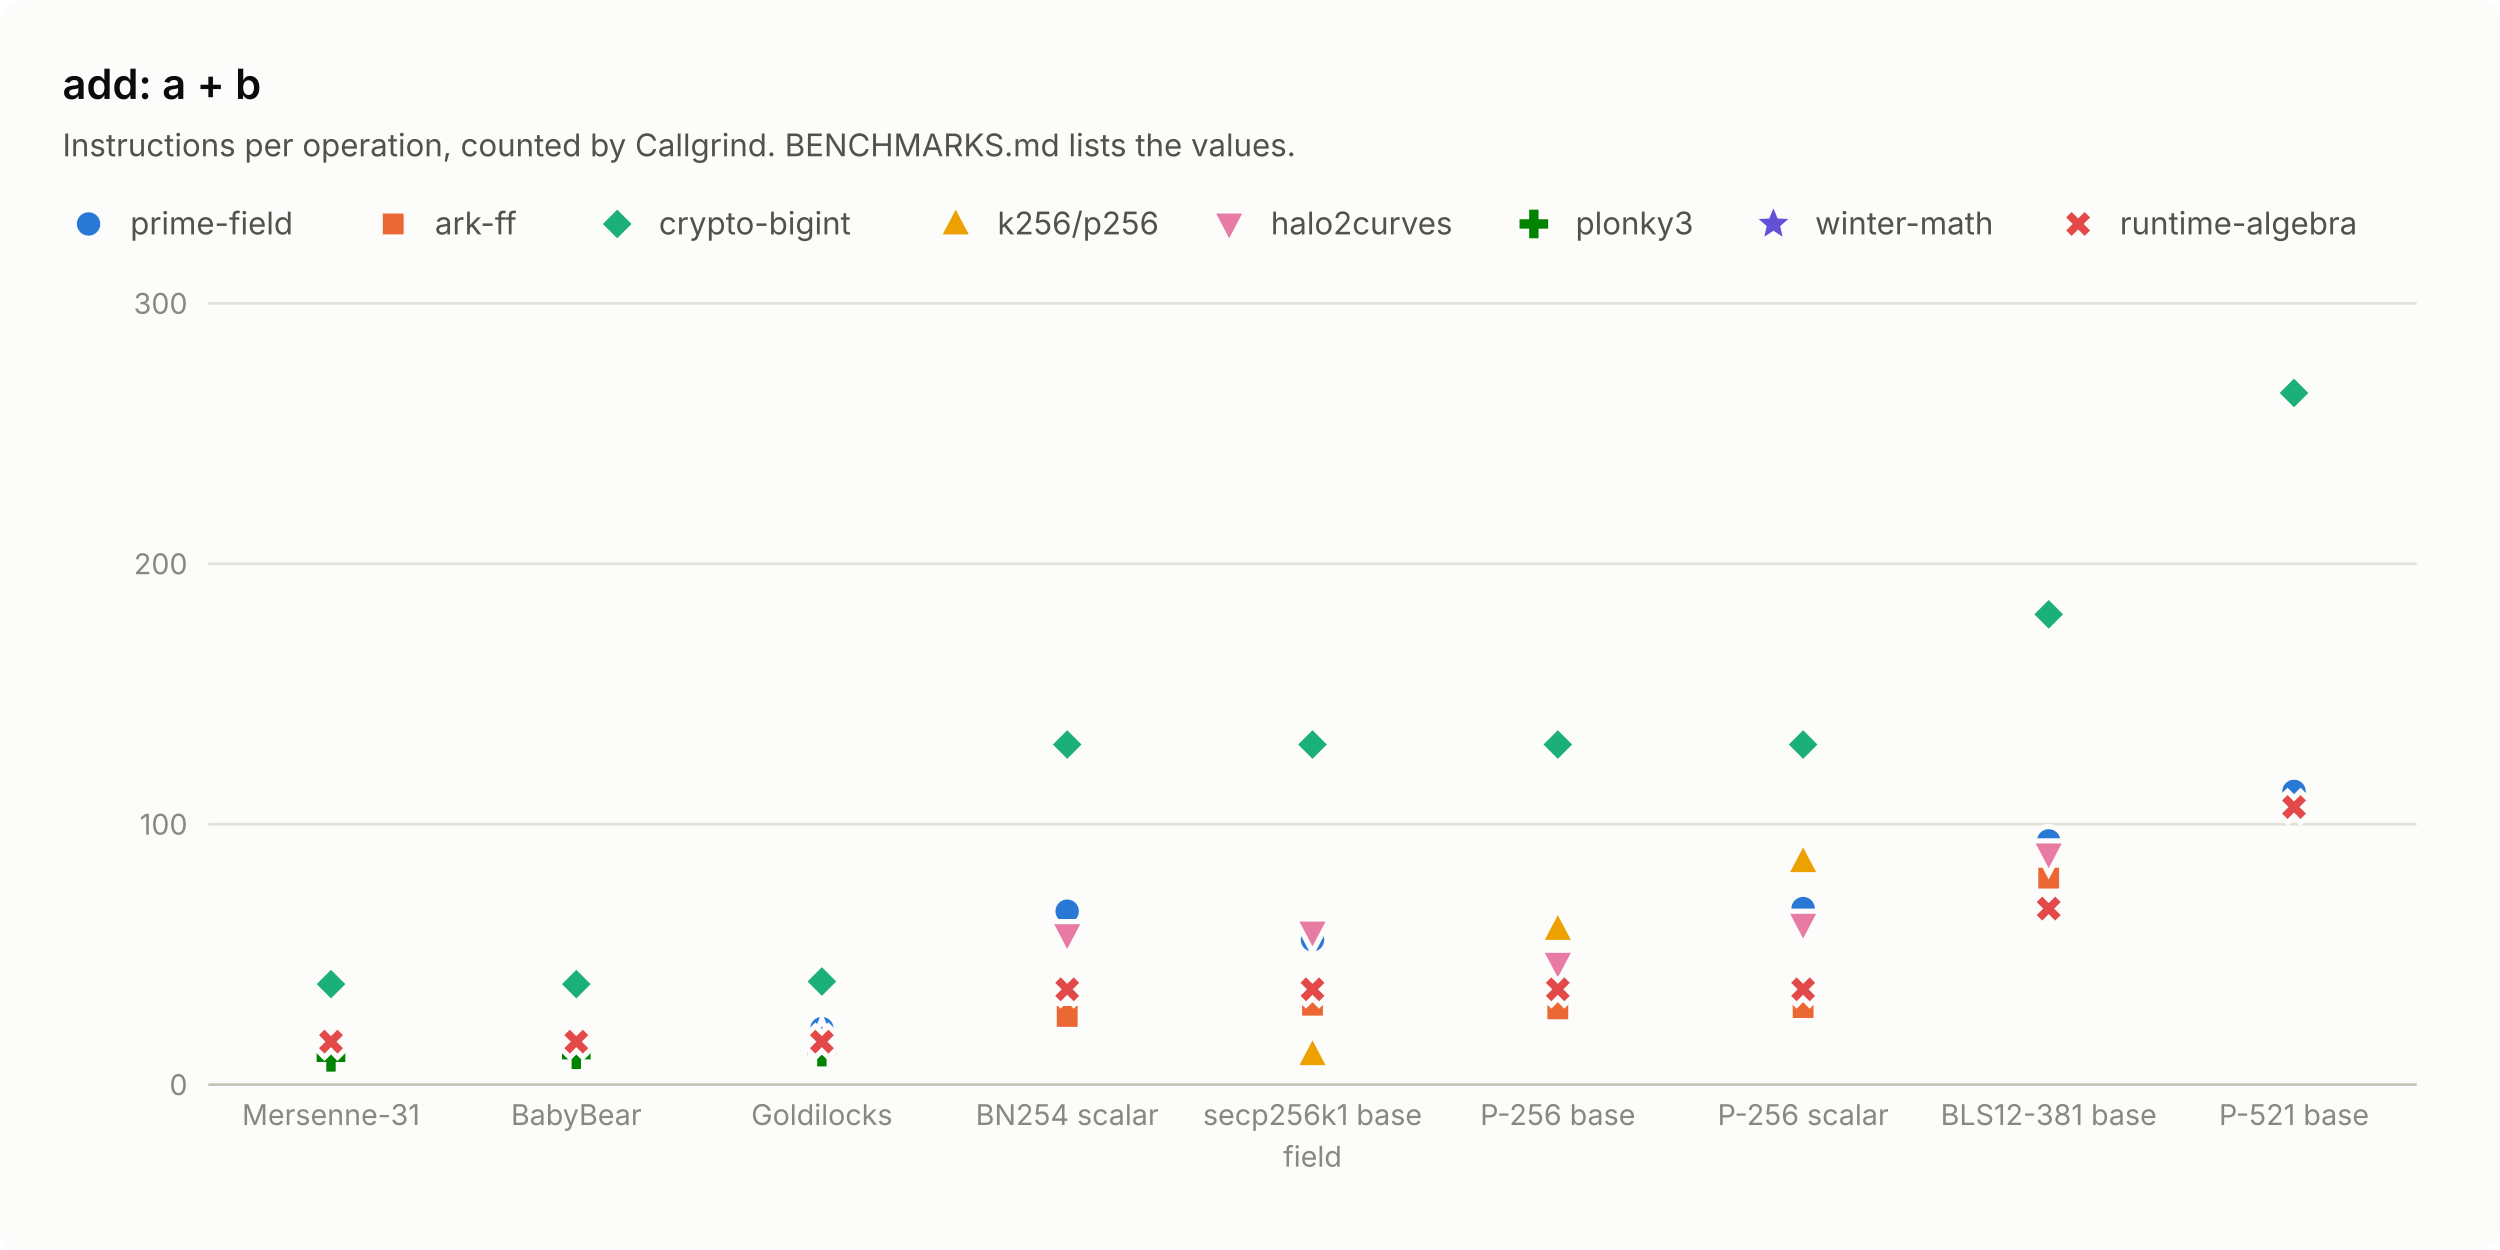
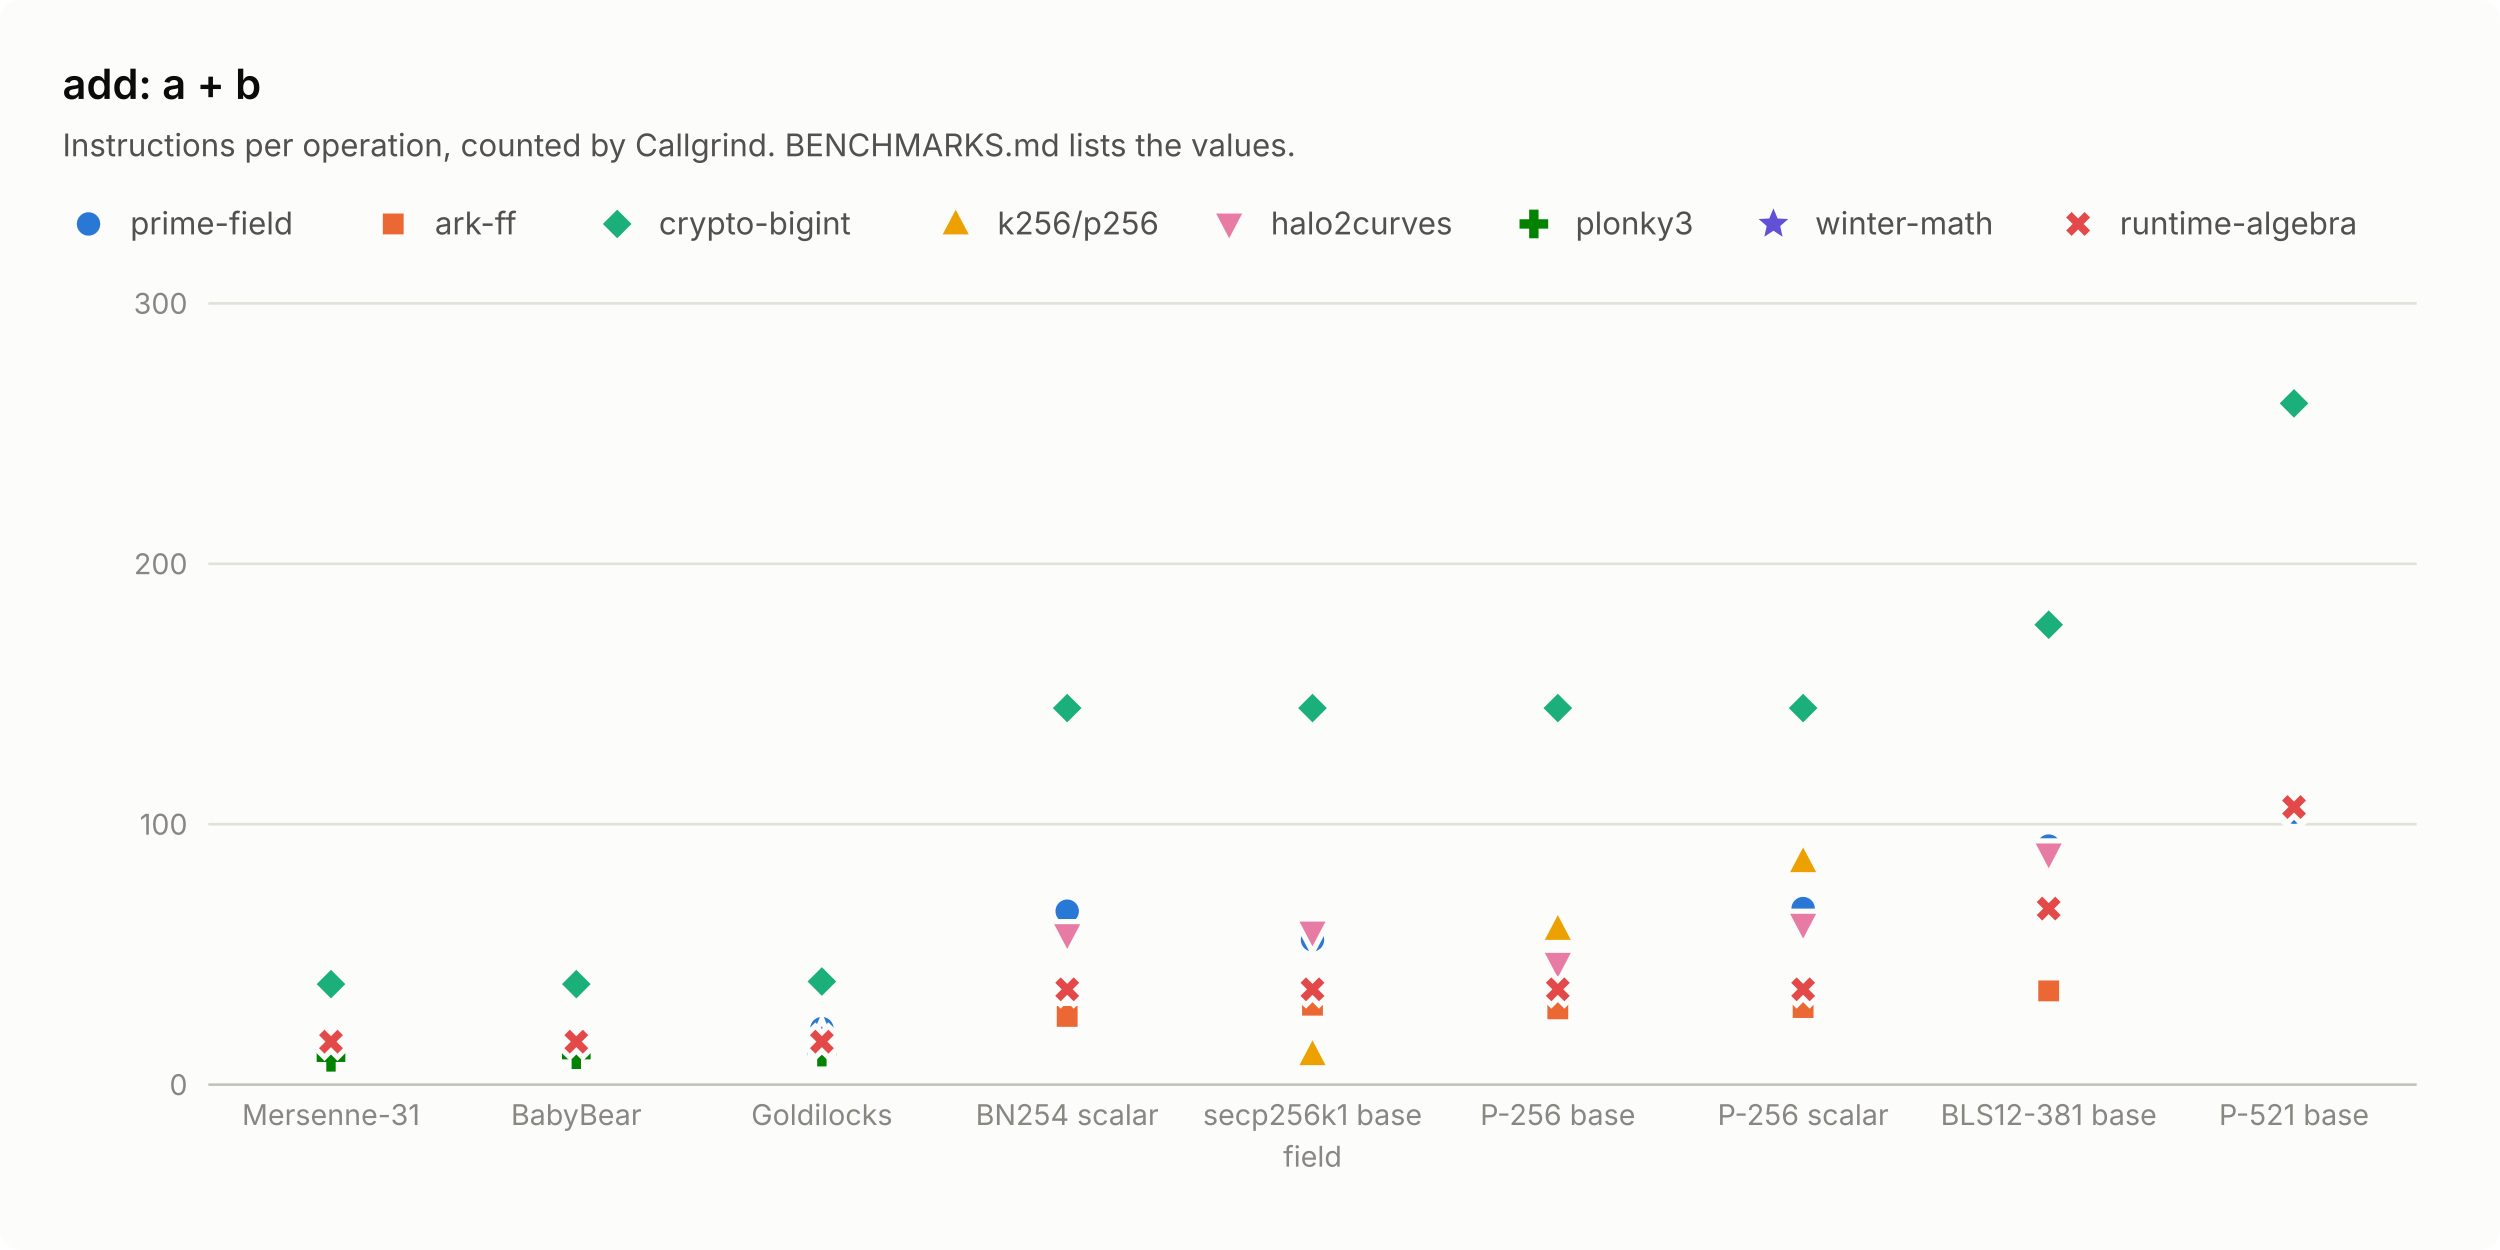
<svg xmlns="http://www.w3.org/2000/svg" width="960" height="480" viewBox="0 0 960 480" role="img" aria-labelledby="title description">
  <style>.grid,.axis{stroke-width:1}.title{font:600 16px system-ui, -apple-system, "Segoe UI", sans-serif}.subtitle,.legend{font:12px system-ui, -apple-system, "Segoe UI", sans-serif}.tick{font:11px system-ui, -apple-system, "Segoe UI", sans-serif;font-variant-numeric:tabular-nums}.line{fill:none;stroke-width:2;stroke-linejoin:round;stroke-linecap:round}.marker{stroke-width:4;paint-order:stroke}.surface{fill:#fcfcfb}.grid{stroke:#e1e0d9}.axis{stroke:#c3c2b7}.title{fill:#0b0b0b}.subtitle,.legend{fill:#52514e}.tick{fill:#898781}.marker{stroke:#fcfcfb}.c0 .line{stroke:#2a78d6}.c0 .marker{fill:#2a78d6}.c1 .line{stroke:#eb6834}.c1 .marker{fill:#eb6834}.c2 .line{stroke:#1baf7a}.c2 .marker{fill:#1baf7a}.c3 .line{stroke:#eda100}.c3 .marker{fill:#eda100}.c4 .line{stroke:#e87ba4}.c4 .marker{fill:#e87ba4}.c5 .line{stroke:#008300}.c5 .marker{fill:#008300}.c6 .line{stroke:#6250d6}.c6 .marker{fill:#6250d6}.c7 .line{stroke:#e34948}.c7 .marker{fill:#e34948}@media (prefers-color-scheme: dark){.surface{fill:#1a1a19}.grid{stroke:#2c2c2a}.axis{stroke:#383835}.title{fill:#f0efec}.subtitle,.legend{fill:#c3c2b7}.tick{fill:#898781}.marker{stroke:#1a1a19}.c0 .line{stroke:#3987e5}.c0 .marker{fill:#3987e5}.c1 .line{stroke:#d95926}.c1 .marker{fill:#d95926}.c2 .line{stroke:#199e70}.c2 .marker{fill:#199e70}.c3 .line{stroke:#c98500}.c3 .marker{fill:#c98500}.c4 .line{stroke:#d55181}.c4 .marker{fill:#d55181}.c5 .line{stroke:#008300}.c5 .marker{fill:#008300}.c6 .line{stroke:#9085e9}.c6 .marker{fill:#9085e9}.c7 .line{stroke:#e66767}.c7 .marker{fill:#e66767}}</style>
  <rect class="surface" width="960" height="480" rx="8" />
  <text class="title" x="24" y="38">add: a + b</text>
  <text class="subtitle" x="24" y="60">Instructions per operation, counted by Callgrind. BENCHMARKS.md lists the values.</text>
  <g class="c0">
    <path class="marker" transform="translate(34,86)" d="M0,-4.5A4.5,4.5 0 1 1 0,4.5A4.5,4.5 0 1 1 0,-4.5Z" />
  </g>
  <text class="legend" x="50" y="90">prime-field</text>
  <g class="c1">
    <path class="marker" transform="translate(151,86)" d="M-4,-4H4V4H-4Z" />
  </g>
  <text class="legend" x="167" y="90">ark-ff</text>
  <g class="c2">
    <path class="marker" transform="translate(237,86)" d="M0,-5.5L5.5,0L0,5.5L-5.5,0Z" />
  </g>
  <text class="legend" x="253" y="90">crypto-bigint</text>
  <g class="c3">
    <path class="marker" transform="translate(367,86)" d="M0,-5.5L5,4H-5Z" />
  </g>
  <text class="legend" x="383" y="90">k256/p256</text>
  <g class="c4">
    <path class="marker" transform="translate(472,86)" d="M0,5.5L5,-4H-5Z" />
  </g>
  <text class="legend" x="488" y="90">halo2curves</text>
  <g class="c5">
    <path class="marker" transform="translate(589,86)" d="M-1.8,-5.5H1.8V-1.8H5.5V1.8H1.8V5.5H-1.8V1.8H-5.5V-1.8H-1.8Z" />
  </g>
  <text class="legend" x="605" y="90">plonky3</text>
  <g class="c6">
    <path class="marker" transform="translate(681,86)" d="M0,-6L1.6,-2.1L5.7,-1.9L2.6,0.8L3.5,4.9L0,2.6L-3.5,4.9L-2.6,0.8L-5.7,-1.9L-1.6,-2.1Z" />
  </g>
  <text class="legend" x="697" y="90">winter-math</text>
  <g class="c7">
    <path class="marker" transform="translate(798,86)" d="M-4.6,-2.5L-2.5,-4.6L0,-2.1L2.5,-4.6L4.6,-2.5L2.1,0L4.6,2.5L2.5,4.6L0,2.1L-2.5,4.6L-4.6,2.5L-2.1,0Z" />
  </g>
  <text class="legend" x="814" y="90">runtime-algebra</text>
  <text class="tick" x="72" y="420.5" text-anchor="end">0</text>
  <path class="grid" d="M80,316.5H928" />
  <text class="tick" x="72" y="320.5" text-anchor="end">100</text>
  <path class="grid" d="M80,216.5H928" />
  <text class="tick" x="72" y="220.5" text-anchor="end">200</text>
  <path class="grid" d="M80,116.5H928" />
  <text class="tick" x="72" y="120.5" text-anchor="end">300</text>
  <path class="axis" d="M80,416.5H928" />
  <text class="tick" x="127.1" y="432" text-anchor="middle">Mersenne-31</text>
  <text class="tick" x="221.3" y="432" text-anchor="middle">BabyBear</text>
  <text class="tick" x="315.6" y="432" text-anchor="middle">Goldilocks</text>
  <text class="tick" x="409.8" y="432" text-anchor="middle">BN254 scalar</text>
  <text class="tick" x="504.0" y="432" text-anchor="middle">secp256k1 base</text>
  <text class="tick" x="598.2" y="432" text-anchor="middle">P-256 base</text>
  <text class="tick" x="692.4" y="432" text-anchor="middle">P-256 scalar</text>
  <text class="tick" x="786.7" y="432" text-anchor="middle">BLS12-381 base</text>
  <text class="tick" x="880.9" y="432" text-anchor="middle">P-521 base</text>
  <text class="tick" x="504.0" y="448" text-anchor="middle">field</text>
  <g class="c0">
    <path class="marker" transform="translate(127.1,402.0)" d="M0,-4.5A4.5,4.5 0 1 1 0,4.5A4.5,4.5 0 1 1 0,-4.5Z" />
    <path class="marker" transform="translate(221.3,402.0)" d="M0,-4.5A4.5,4.5 0 1 1 0,4.5A4.5,4.5 0 1 1 0,-4.5Z" />
    <path class="marker" transform="translate(315.6,395.0)" d="M0,-4.5A4.5,4.5 0 1 1 0,4.5A4.5,4.5 0 1 1 0,-4.5Z" />
    <path class="marker" transform="translate(409.8,349.9)" d="M0,-4.5A4.5,4.5 0 1 1 0,4.5A4.5,4.5 0 1 1 0,-4.5Z" />
    <path class="marker" transform="translate(504.0,360.9)" d="M0,-4.5A4.5,4.5 0 1 1 0,4.5A4.5,4.5 0 1 1 0,-4.5Z" />
    <path class="marker" transform="translate(598.2,357.9)" d="M0,-4.5A4.5,4.5 0 1 1 0,4.5A4.5,4.5 0 1 1 0,-4.5Z" />
    <path class="marker" transform="translate(692.4,348.9)" d="M0,-4.5A4.5,4.5 0 1 1 0,4.5A4.5,4.5 0 1 1 0,-4.5Z" />
-     <path class="marker" transform="translate(786.7,322.9)" d="M0,-4.5A4.5,4.5 0 1 1 0,4.5A4.5,4.5 0 1 1 0,-4.5Z" />
-     <path class="marker" transform="translate(880.9,303.9)" d="M0,-4.5A4.5,4.5 0 1 1 0,4.5A4.5,4.5 0 1 1 0,-4.5Z" />
+     <path class="marker" transform="translate(786.7,324.9)" d="M0,-4.5A4.5,4.5 0 1 1 0,4.5A4.5,4.5 0 1 1 0,-4.5Z" />
+     <path class="marker" transform="translate(880.9,311.9)" d="M0,-4.5A4.5,4.5 0 1 1 0,4.5A4.5,4.5 0 1 1 0,-4.5Z" />
  </g>
  <g class="c1">
    <path class="marker" transform="translate(409.8,390.3)" d="M-4,-4H4V4H-4Z" />
    <path class="marker" transform="translate(504.0,386.0)" d="M-4,-4H4V4H-4Z" />
    <path class="marker" transform="translate(598.2,387.4)" d="M-4,-4H4V4H-4Z" />
    <path class="marker" transform="translate(692.4,386.9)" d="M-4,-4H4V4H-4Z" />
-     <path class="marker" transform="translate(786.7,337.2)" d="M-4,-4H4V4H-4Z" />
+     <path class="marker" transform="translate(786.7,380.5)" d="M-4,-4H4V4H-4Z" />
  </g>
  <g class="c2">
    <path class="marker" transform="translate(127.1,377.9)" d="M0,-5.5L5.5,0L0,5.5L-5.5,0Z" />
    <path class="marker" transform="translate(221.3,377.9)" d="M0,-5.5L5.5,0L0,5.5L-5.5,0Z" />
    <path class="marker" transform="translate(315.6,376.9)" d="M0,-5.5L5.5,0L0,5.5L-5.5,0Z" />
-     <path class="marker" transform="translate(409.8,285.9)" d="M0,-5.5L5.5,0L0,5.5L-5.5,0Z" />
-     <path class="marker" transform="translate(504.0,285.9)" d="M0,-5.5L5.5,0L0,5.5L-5.5,0Z" />
-     <path class="marker" transform="translate(598.2,285.9)" d="M0,-5.5L5.5,0L0,5.5L-5.5,0Z" />
-     <path class="marker" transform="translate(692.4,285.9)" d="M0,-5.5L5.5,0L0,5.5L-5.5,0Z" />
-     <path class="marker" transform="translate(786.7,235.9)" d="M0,-5.5L5.5,0L0,5.5L-5.5,0Z" />
-     <path class="marker" transform="translate(880.9,150.9)" d="M0,-5.5L5.5,0L0,5.5L-5.5,0Z" />
+     <path class="marker" transform="translate(409.8,271.9)" d="M0,-5.5L5.5,0L0,5.5L-5.5,0Z" />
+     <path class="marker" transform="translate(504.0,271.9)" d="M0,-5.5L5.5,0L0,5.5L-5.5,0Z" />
+     <path class="marker" transform="translate(598.2,271.9)" d="M0,-5.5L5.5,0L0,5.5L-5.5,0Z" />
+     <path class="marker" transform="translate(692.4,271.9)" d="M0,-5.5L5.5,0L0,5.5L-5.5,0Z" />
+     <path class="marker" transform="translate(786.7,239.9)" d="M0,-5.5L5.5,0L0,5.5L-5.5,0Z" />
+     <path class="marker" transform="translate(880.9,154.9)" d="M0,-5.5L5.5,0L0,5.5L-5.5,0Z" />
  </g>
  <g class="c3">
    <path class="marker" transform="translate(504.0,405.0)" d="M0,-5.5L5,4H-5Z" />
    <path class="marker" transform="translate(598.2,356.9)" d="M0,-5.5L5,4H-5Z" />
    <path class="marker" transform="translate(692.4,330.9)" d="M0,-5.5L5,4H-5Z" />
  </g>
  <g class="c4">
    <path class="marker" transform="translate(409.8,358.9)" d="M0,5.5L5,-4H-5Z" />
    <path class="marker" transform="translate(504.0,357.9)" d="M0,5.5L5,-4H-5Z" />
    <path class="marker" transform="translate(598.2,369.9)" d="M0,5.5L5,-4H-5Z" />
    <path class="marker" transform="translate(692.4,354.9)" d="M0,5.5L5,-4H-5Z" />
    <path class="marker" transform="translate(786.7,327.9)" d="M0,5.5L5,-4H-5Z" />
  </g>
  <g class="c5">
    <path class="marker" transform="translate(127.1,406.0)" d="M-1.8,-5.5H1.8V-1.8H5.5V1.8H1.8V5.5H-1.8V1.8H-5.5V-1.8H-1.8Z" />
    <path class="marker" transform="translate(221.3,405.0)" d="M-1.8,-5.5H1.8V-1.8H5.5V1.8H1.8V5.5H-1.8V1.8H-5.5V-1.8H-1.8Z" />
    <path class="marker" transform="translate(315.6,404.0)" d="M-1.8,-5.5H1.8V-1.8H5.5V1.8H1.8V5.5H-1.8V1.8H-5.5V-1.8H-1.8Z" />
  </g>
  <g class="c6">
    <path class="marker" transform="translate(315.6,400.0)" d="M0,-6L1.6,-2.1L5.7,-1.9L2.6,0.8L3.5,4.9L0,2.6L-3.5,4.9L-2.6,0.8L-5.7,-1.9L-1.6,-2.1Z" />
  </g>
  <g class="c7">
    <path class="marker" transform="translate(127.1,400.0)" d="M-4.6,-2.5L-2.5,-4.6L0,-2.1L2.5,-4.6L4.6,-2.5L2.1,0L4.6,2.5L2.5,4.6L0,2.1L-2.5,4.6L-4.6,2.5L-2.1,0Z" />
    <path class="marker" transform="translate(221.3,400.0)" d="M-4.6,-2.5L-2.5,-4.6L0,-2.1L2.5,-4.6L4.6,-2.5L2.1,0L4.6,2.5L2.5,4.6L0,2.1L-2.5,4.6L-4.6,2.5L-2.1,0Z" />
    <path class="marker" transform="translate(315.6,400.0)" d="M-4.6,-2.5L-2.5,-4.6L0,-2.1L2.5,-4.6L4.6,-2.5L2.1,0L4.6,2.5L2.5,4.6L0,2.1L-2.5,4.6L-4.6,2.5L-2.1,0Z" />
    <path class="marker" transform="translate(409.8,379.9)" d="M-4.6,-2.5L-2.5,-4.6L0,-2.1L2.5,-4.6L4.6,-2.5L2.1,0L4.6,2.5L2.5,4.6L0,2.1L-2.5,4.6L-4.6,2.5L-2.1,0Z" />
    <path class="marker" transform="translate(504.0,379.9)" d="M-4.6,-2.5L-2.5,-4.6L0,-2.1L2.5,-4.6L4.6,-2.5L2.1,0L4.6,2.5L2.5,4.6L0,2.1L-2.5,4.6L-4.6,2.5L-2.1,0Z" />
    <path class="marker" transform="translate(598.2,379.9)" d="M-4.6,-2.5L-2.5,-4.6L0,-2.1L2.5,-4.6L4.6,-2.5L2.1,0L4.6,2.5L2.5,4.6L0,2.1L-2.5,4.6L-4.6,2.5L-2.1,0Z" />
    <path class="marker" transform="translate(692.4,379.9)" d="M-4.6,-2.5L-2.5,-4.6L0,-2.1L2.5,-4.6L4.6,-2.5L2.1,0L4.6,2.5L2.5,4.6L0,2.1L-2.5,4.6L-4.6,2.5L-2.1,0Z" />
    <path class="marker" transform="translate(786.7,348.9)" d="M-4.6,-2.5L-2.5,-4.6L0,-2.1L2.5,-4.6L4.6,-2.5L2.1,0L4.6,2.5L2.5,4.6L0,2.1L-2.5,4.6L-4.6,2.5L-2.1,0Z" />
    <path class="marker" transform="translate(880.9,309.9)" d="M-4.6,-2.5L-2.5,-4.6L0,-2.1L2.5,-4.6L4.6,-2.5L2.1,0L4.6,2.5L2.5,4.6L0,2.1L-2.5,4.6L-4.6,2.5L-2.1,0Z" />
  </g>
</svg>
